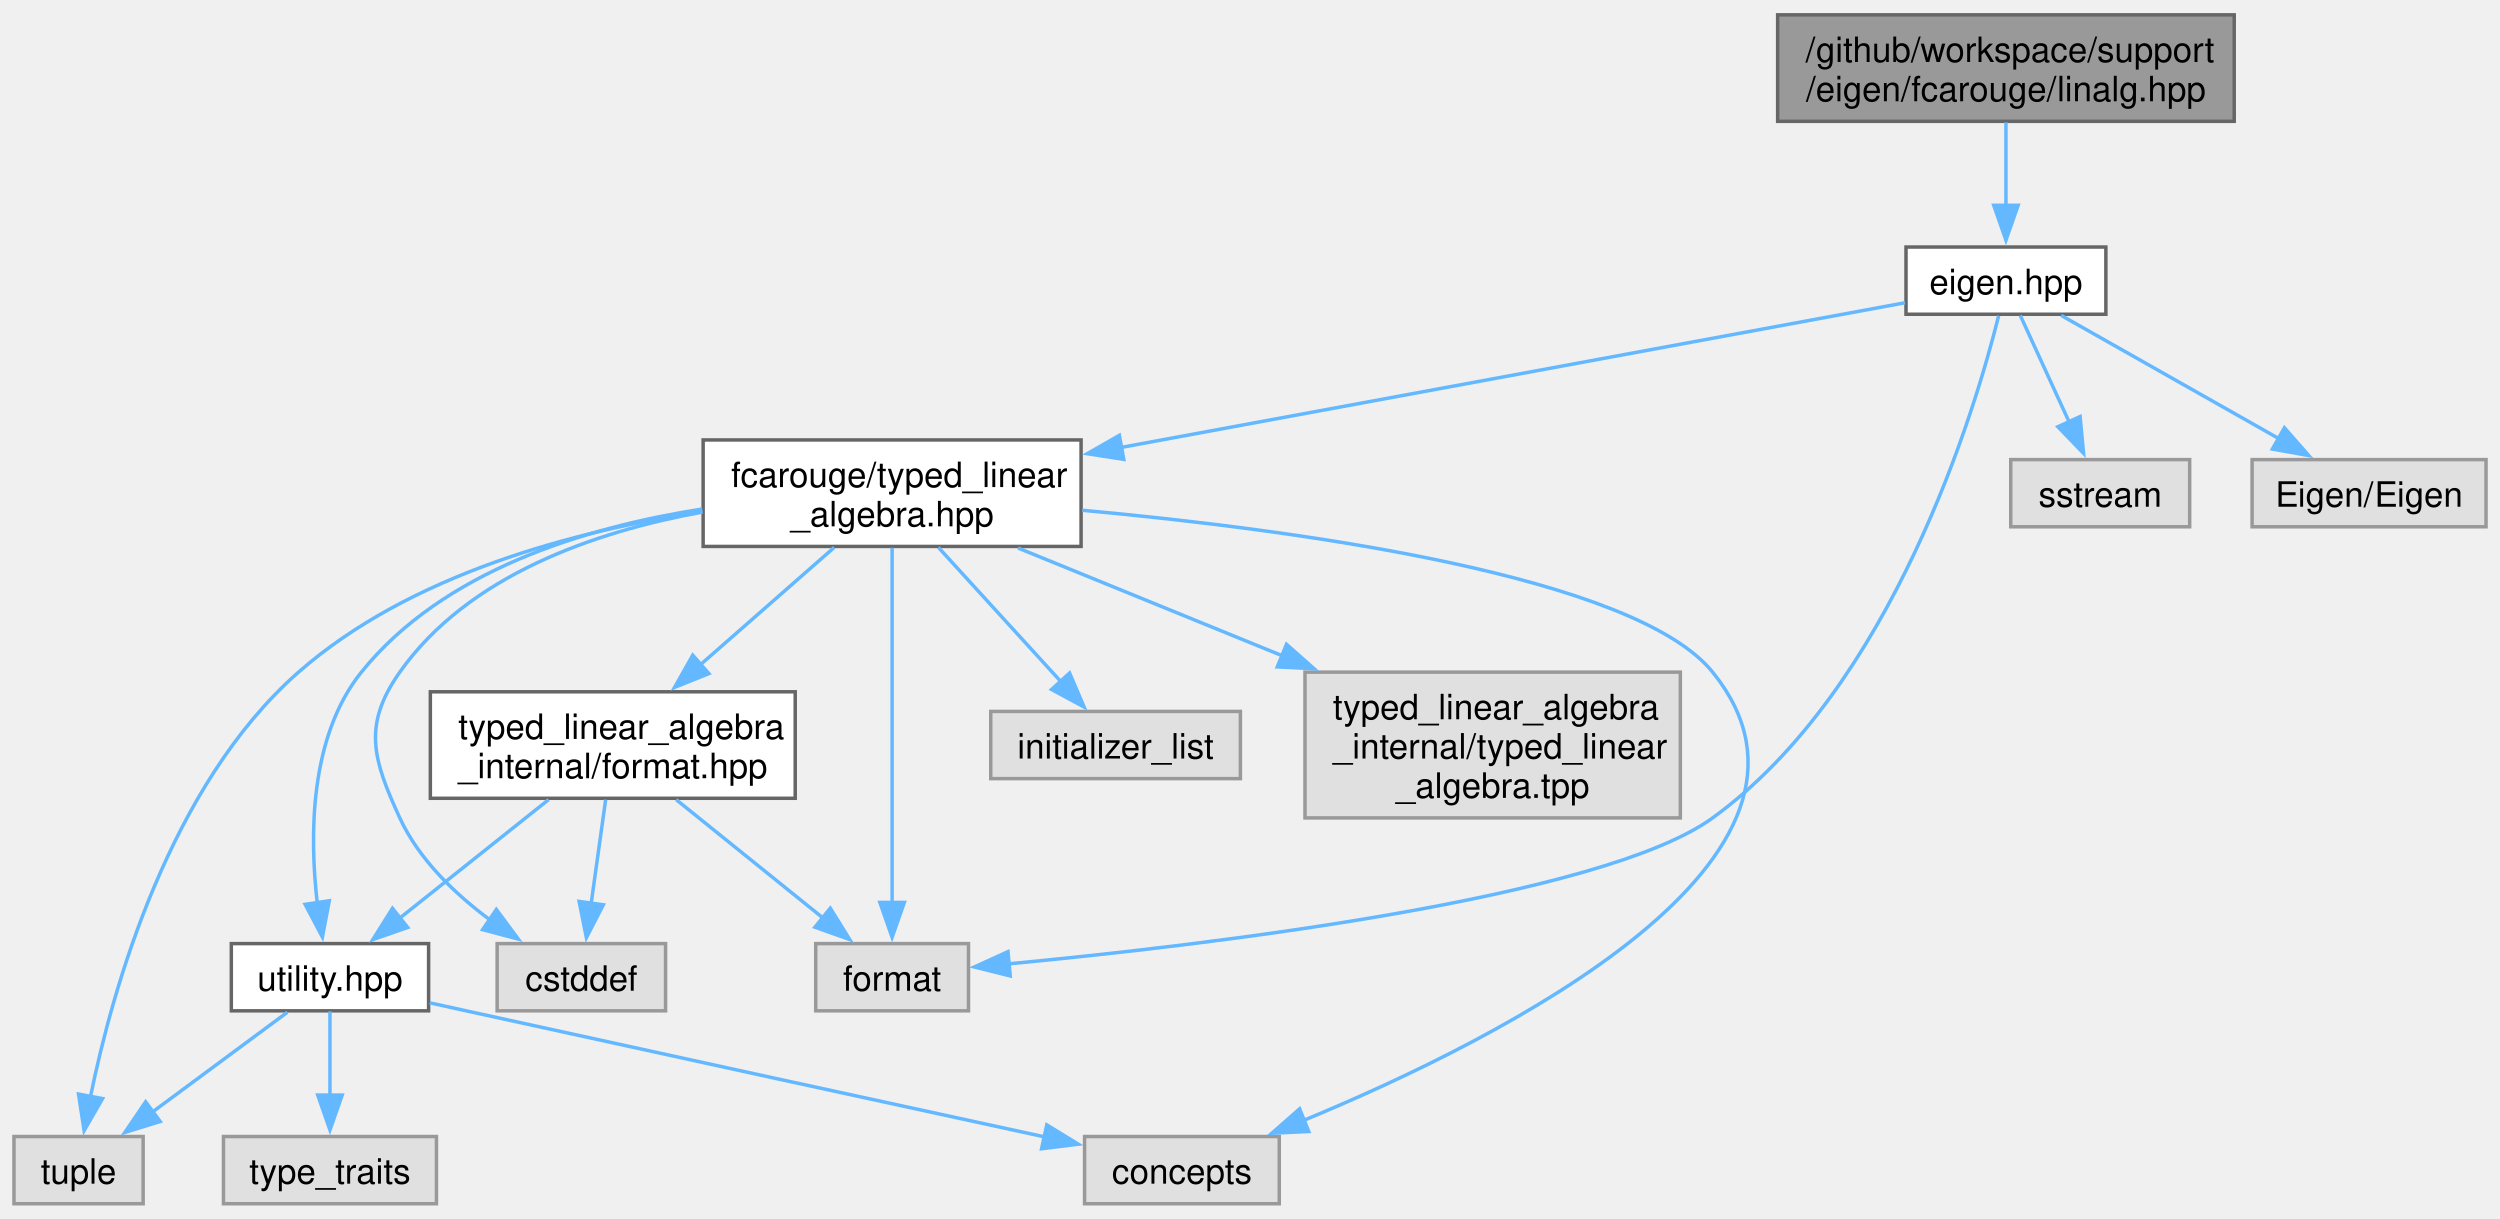
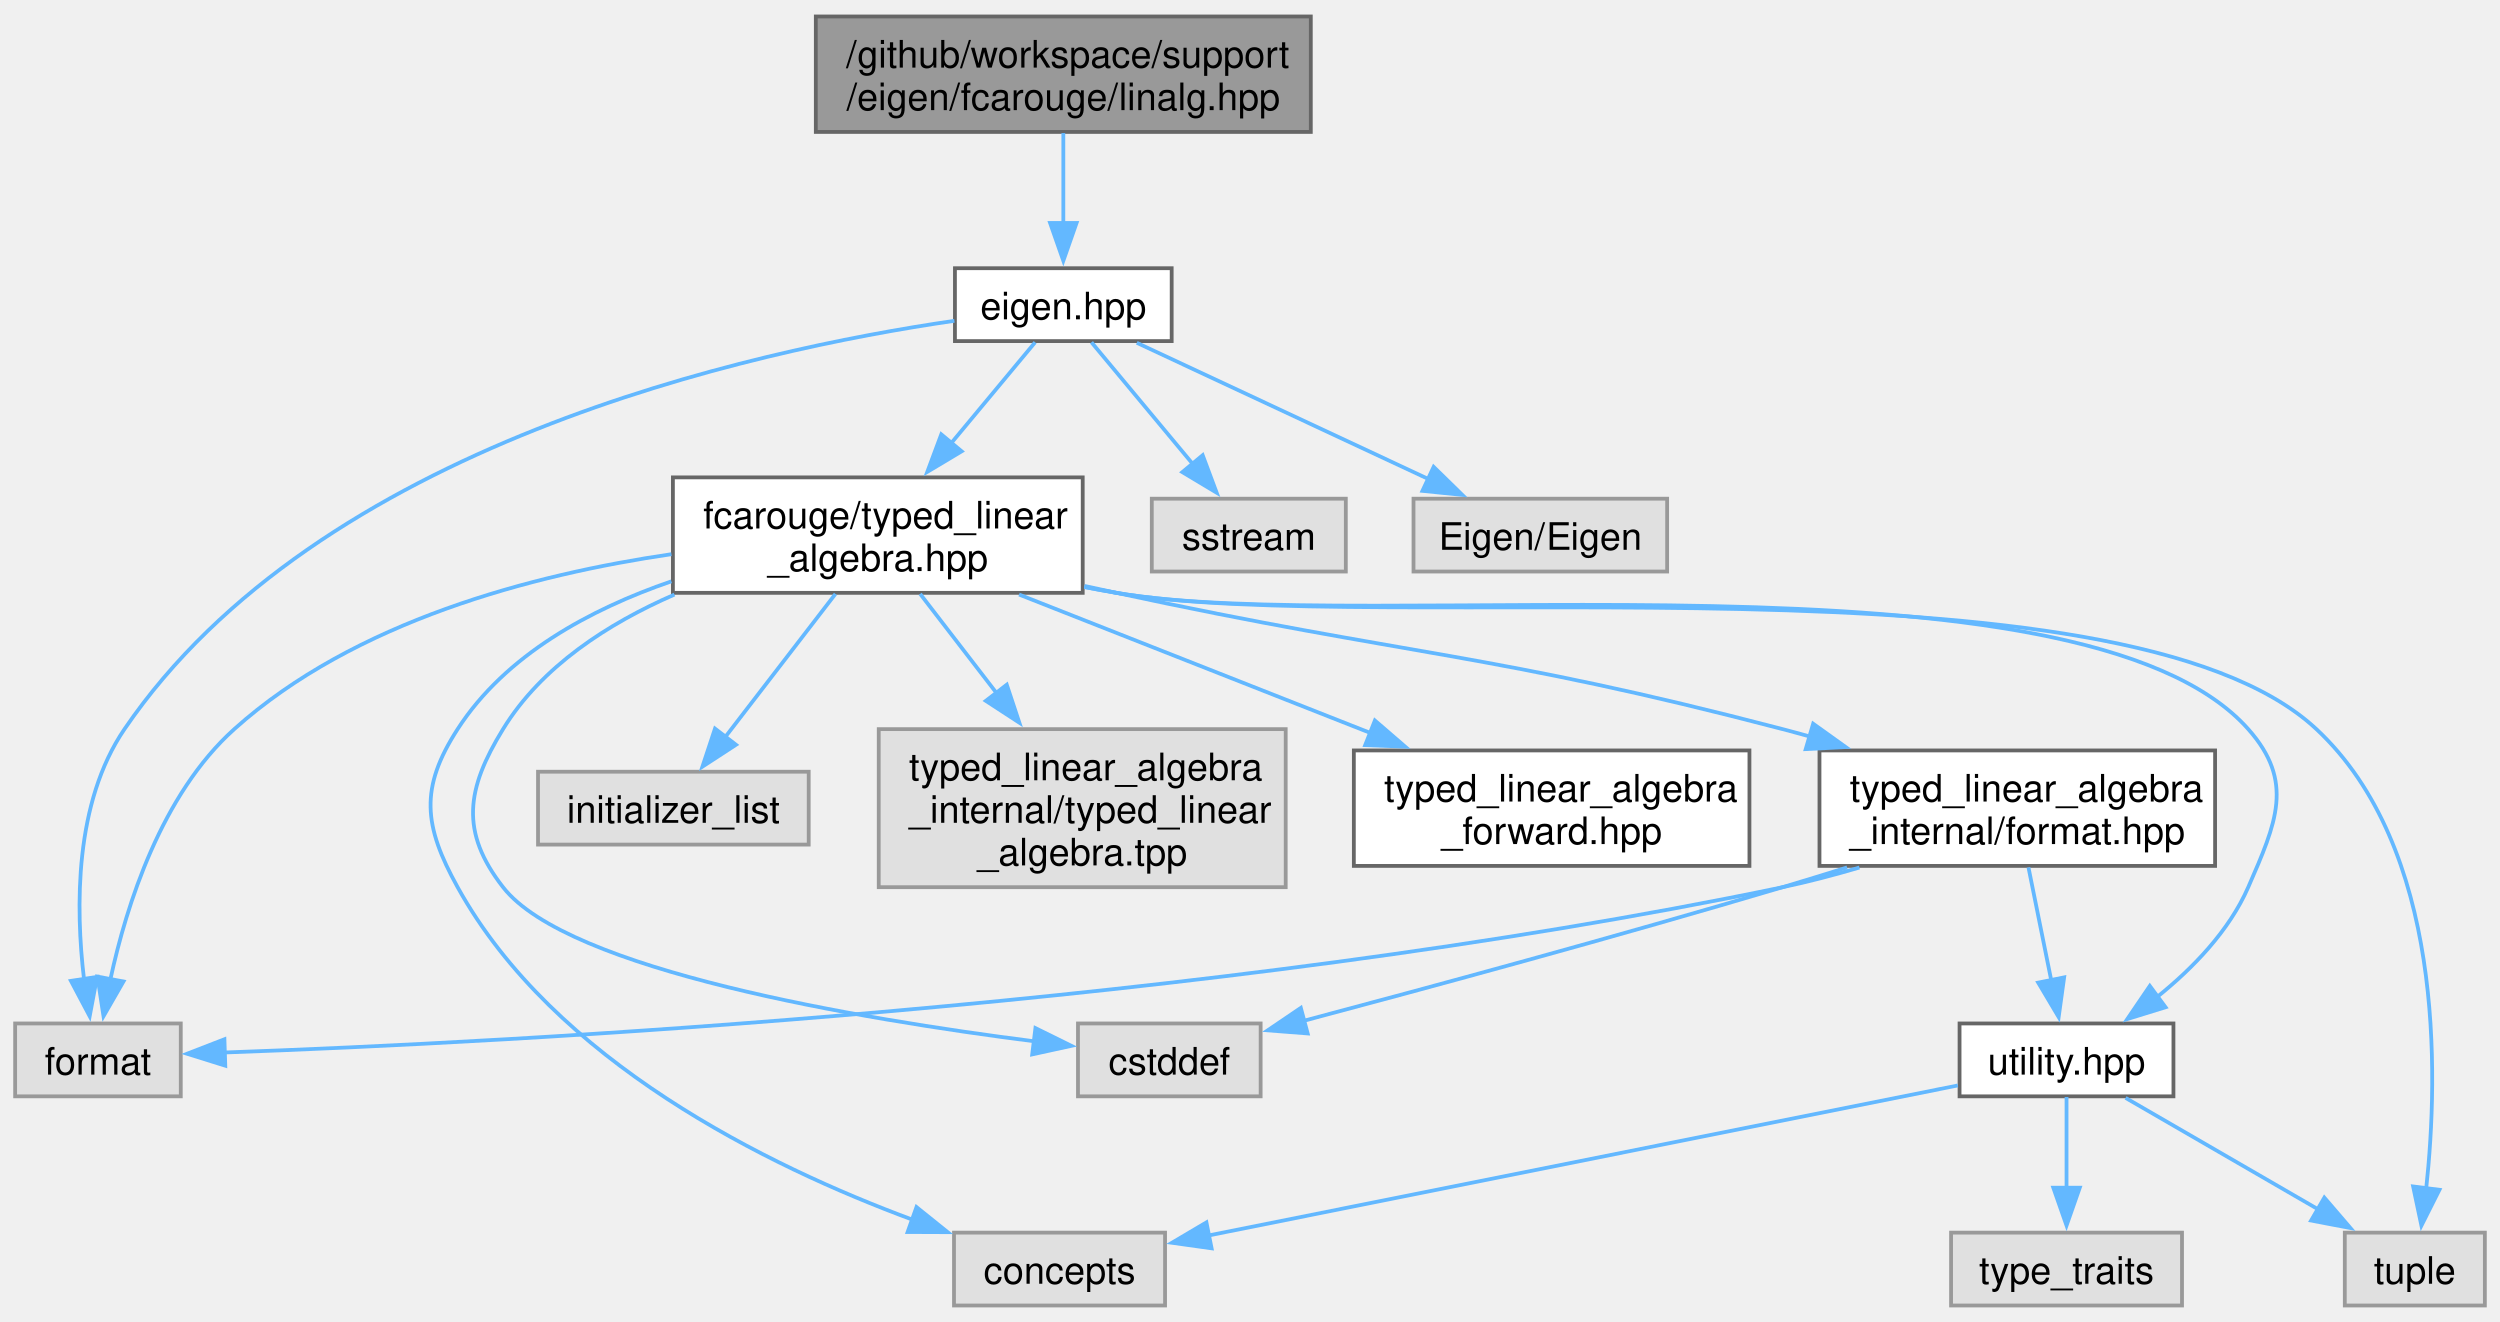
- <svg xmlns="http://www.w3.org/2000/svg" xmlns:xlink="http://www.w3.org/1999/xlink" width="716pt" height="349pt" viewBox="0.00 0.00 716.00 348.50">
+ <svg xmlns="http://www.w3.org/2000/svg" xmlns:xlink="http://www.w3.org/1999/xlink" width="660pt" height="349pt" viewBox="0.00 0.00 660.38 348.50">
  <g id="graph0" class="graph" transform="scale(1 1) rotate(0) translate(4 344.5)">
    <g id="Node000001" class="node">
      <g id="a_Node000001">
        <a xlink:title=" ">
-           <polygon fill="#999999" stroke="#666666" points="635.88,-340.5 505.12,-340.5 505.12,-310 635.88,-310 635.88,-340.5" />
-           <text text-anchor="start" x="513.12" y="-327" font-family="Helvetica,sans-Serif" font-size="10.00">/github/workspace/support</text>
-           <text text-anchor="middle" x="570.5" y="-315.75" font-family="Helvetica,sans-Serif" font-size="10.00">/eigen/fcarouge/linalg.hpp</text>
+           <polygon fill="#999999" stroke="#666666" points="342.25,-340.5 211.5,-340.5 211.5,-310 342.25,-310 342.25,-340.5" />
+           <text text-anchor="start" x="219.5" y="-327" font-family="Helvetica,sans-Serif" font-size="10.00">/github/workspace/support</text>
+           <text text-anchor="middle" x="276.88" y="-315.75" font-family="Helvetica,sans-Serif" font-size="10.00">/eigen/fcarouge/linalg.hpp</text>
        </a>
      </g>
    </g>
    <g id="Node000002" class="node">
      <g id="a_Node000002">
        <a xlink:href="eigen_8hpp.xhtml" target="_top" xlink:title="Linear algebra facade for Eigen3 third party implementation.">
-           <polygon fill="white" stroke="#666666" points="599.12,-274 541.88,-274 541.88,-254.75 599.12,-254.75 599.12,-274" />
-           <text text-anchor="middle" x="570.5" y="-260.5" font-family="Helvetica,sans-Serif" font-size="10.00">eigen.hpp</text>
+           <polygon fill="white" stroke="#666666" points="305.5,-274 248.25,-274 248.25,-254.75 305.5,-254.75 305.5,-274" />
+           <text text-anchor="middle" x="276.88" y="-260.5" font-family="Helvetica,sans-Serif" font-size="10.00">eigen.hpp</text>
        </a>
      </g>
    </g>
    <g id="edge1_Node000001_Node000002" class="edge">
      <g id="a_edge1_Node000001_Node000002">
        <a xlink:title=" ">
-           <path fill="none" stroke="#63b8ff" d="M570.5,-309.7C570.5,-302.46 570.5,-293.59 570.5,-285.69" />
-           <polygon fill="#63b8ff" stroke="#63b8ff" points="574,-285.96 570.5,-275.96 567,-285.96 574,-285.96" />
+           <path fill="none" stroke="#63b8ff" d="M276.88,-309.7C276.88,-302.46 276.88,-293.59 276.88,-285.69" />
+           <polygon fill="#63b8ff" stroke="#63b8ff" points="280.38,-285.96 276.88,-275.96 273.38,-285.96 280.38,-285.96" />
        </a>
      </g>
    </g>
    <g id="Node000003" class="node">
      <g id="a_Node000003">
        <a xlink:href="typed__linear__algebra_8hpp.xhtml" target="_top" xlink:title="Typed linear algebra implementation.">
-           <polygon fill="white" stroke="#666666" points="305.62,-218.75 197.38,-218.75 197.38,-188.25 305.62,-188.25 305.62,-218.75" />
-           <text text-anchor="start" x="205.38" y="-205.25" font-family="Helvetica,sans-Serif" font-size="10.00">fcarouge/typed_linear</text>
-           <text text-anchor="middle" x="251.5" y="-194" font-family="Helvetica,sans-Serif" font-size="10.00">_algebra.hpp</text>
+           <polygon fill="white" stroke="#666666" points="282,-218.75 173.75,-218.75 173.75,-188.25 282,-188.25 282,-218.75" />
+           <text text-anchor="start" x="181.75" y="-205.25" font-family="Helvetica,sans-Serif" font-size="10.00">fcarouge/typed_linear</text>
+           <text text-anchor="middle" x="227.88" y="-194" font-family="Helvetica,sans-Serif" font-size="10.00">_algebra.hpp</text>
        </a>
      </g>
    </g>
    <g id="edge2_Node000002_Node000003" class="edge">
      <g id="a_edge2_Node000002_Node000003">
        <a xlink:title=" ">
-           <path fill="none" stroke="#63b8ff" d="M541.63,-258.05C491.22,-248.74 385.95,-229.31 317.05,-216.6" />
-           <polygon fill="#63b8ff" stroke="#63b8ff" points="317.85,-213.19 307.38,-214.81 316.58,-220.07 317.85,-213.19" />
+           <path fill="none" stroke="#63b8ff" d="M269.43,-254.43C263.51,-247.31 254.94,-237.02 247.13,-227.63" />
+           <polygon fill="#63b8ff" stroke="#63b8ff" points="250.03,-225.64 240.94,-220.2 244.64,-230.12 250.03,-225.64" />
+         </a>
+       </g>
+     </g>
+     <g id="Node000011" class="node">
+       <g id="a_Node000011">
+         <a xlink:title=" ">
+           <polygon fill="#e0e0e0" stroke="#999999" points="43.75,-74.5 0,-74.5 0,-55.25 43.75,-55.25 43.75,-74.5" />
+           <text text-anchor="middle" x="21.88" y="-61" font-family="Helvetica,sans-Serif" font-size="10.00">format</text>
+         </a>
+       </g>
+     </g>
+     <g id="edge18_Node000002_Node000011" class="edge">
+       <g id="a_edge18_Node000002_Node000011">
+         <a xlink:title=" ">
+           <path fill="none" stroke="#63b8ff" d="M248.11,-260.11C194.49,-252.31 80.04,-227.29 28.88,-152.25 15.65,-132.86 15.95,-105.03 18.19,-86.24" />
+           <polygon fill="#63b8ff" stroke="#63b8ff" points="21.65,-86.81 19.69,-76.39 14.73,-85.75 21.65,-86.81" />
+         </a>
+       </g>
+     </g>
+     <g id="Node000014" class="node">
+       <g id="a_Node000014">
+         <a xlink:title=" ">
+           <polygon fill="#e0e0e0" stroke="#999999" points="351.5,-213.12 300.25,-213.12 300.25,-193.88 351.5,-193.88 351.5,-213.12" />
+           <text text-anchor="middle" x="325.88" y="-199.62" font-family="Helvetica,sans-Serif" font-size="10.00">sstream</text>
+         </a>
+       </g>
+     </g>
+     <g id="edge19_Node000002_Node000014" class="edge">
+       <g id="a_edge19_Node000002_Node000014">
+         <a xlink:title=" ">
+           <path fill="none" stroke="#63b8ff" d="M284.32,-254.43C291.44,-245.87 302.38,-232.73 311.25,-222.07" />
+           <polygon fill="#63b8ff" stroke="#63b8ff" points="313.69,-224.61 317.39,-214.69 308.31,-220.14 313.69,-224.61" />
+         </a>
+       </g>
+     </g>
+     <g id="Node000015" class="node">
+       <g id="a_Node000015">
+         <a xlink:title=" ">
+           <polygon fill="#e0e0e0" stroke="#999999" points="436.38,-213.12 369.38,-213.12 369.38,-193.88 436.38,-193.88 436.38,-213.12" />
+           <text text-anchor="middle" x="402.88" y="-199.62" font-family="Helvetica,sans-Serif" font-size="10.00">Eigen/Eigen</text>
+         </a>
+       </g>
+     </g>
+     <g id="edge20_Node000002_Node000015" class="edge">
+       <g id="a_edge20_Node000002_Node000015">
+         <a xlink:title=" ">
+           <path fill="none" stroke="#63b8ff" d="M296.29,-254.3C316.88,-244.68 349.66,-229.37 373.43,-218.26" />
+           <polygon fill="#63b8ff" stroke="#63b8ff" points="374.7,-221.53 382.28,-214.12 371.74,-215.19 374.7,-221.53" />
+         </a>
+       </g>
+     </g>
+     <g id="Node000004" class="node">
+       <g id="a_Node000004">
+         <a xlink:href="typed__linear__algebra__forward_8hpp.xhtml" target="_top" xlink:title="Authoritative forward declaration header.">
+           <polygon fill="white" stroke="#666666" points="458.12,-146.62 353.62,-146.62 353.62,-116.12 458.12,-116.12 458.12,-146.62" />
+           <text text-anchor="start" x="361.62" y="-133.12" font-family="Helvetica,sans-Serif" font-size="10.00">typed_linear_algebra</text>
+           <text text-anchor="middle" x="405.88" y="-121.88" font-family="Helvetica,sans-Serif" font-size="10.00">_forward.hpp</text>
+         </a>
+       </g>
+     </g>
+     <g id="edge3_Node000003_Node000004" class="edge">
+       <g id="a_edge3_Node000003_Node000004">
+         <a xlink:title=" ">
+           <path fill="none" stroke="#63b8ff" d="M265.19,-187.8C292.25,-177.14 329.06,-162.64 358.24,-151.14" />
+           <polygon fill="#63b8ff" stroke="#63b8ff" points="359.18,-154.53 367.2,-147.61 356.61,-148.02 359.18,-154.53" />
+         </a>
+       </g>
+     </g>
+     <g id="Node000005" class="node">
+       <g id="a_Node000005">
+         <a xlink:href="format_8hpp.xhtml" target="_top" xlink:title="Formatting support for the typed matrix.">
+           <polygon fill="white" stroke="#666666" points="581.12,-146.62 476.62,-146.62 476.62,-116.12 581.12,-116.12 581.12,-146.62" />
+           <text text-anchor="start" x="484.62" y="-133.12" font-family="Helvetica,sans-Serif" font-size="10.00">typed_linear_algebra</text>
+           <text text-anchor="middle" x="528.88" y="-121.88" font-family="Helvetica,sans-Serif" font-size="10.00">_internal/format.hpp</text>
+         </a>
+       </g>
+     </g>
+     <g id="edge4_Node000003_Node000005" class="edge">
+       <g id="a_edge4_Node000003_Node000005">
+         <a xlink:title=" ">
+           <path fill="none" stroke="#63b8ff" d="M282.5,-190.07C285.33,-189.45 288.13,-188.84 290.88,-188.25 368.93,-171.44 389.63,-172.47 466.88,-152.25 469.27,-151.62 471.72,-150.96 474.18,-150.26" />
+           <polygon fill="#63b8ff" stroke="#63b8ff" points="474.95,-153.68 483.56,-147.51 472.98,-146.97 474.95,-153.68" />
+         </a>
+       </g>
+     </g>
+     <g id="Node000006" class="node">
+       <g id="a_Node000006">
+         <a xlink:href="utility_8hpp.xhtml" target="_top" xlink:title=" ">
+           <polygon fill="white" stroke="#666666" points="570.12,-74.5 513.62,-74.5 513.62,-55.25 570.12,-55.25 570.12,-74.5" />
+           <text text-anchor="middle" x="541.88" y="-61" font-family="Helvetica,sans-Serif" font-size="10.00">utility.hpp</text>
+         </a>
+       </g>
+     </g>
+     <g id="edge11_Node000003_Node000006" class="edge">
+       <g id="a_edge11_Node000003_Node000006">
+         <a xlink:title=" ">
+           <path fill="none" stroke="#63b8ff" d="M282.44,-189.8C285.29,-189.25 288.11,-188.73 290.88,-188.25 356.82,-176.85 545.47,-202.32 589.88,-152.25 602.19,-138.37 597.29,-127.51 589.88,-110.5 584.83,-98.92 575.14,-88.99 565.77,-81.46" />
+           <polygon fill="#63b8ff" stroke="#63b8ff" points="568.04,-78.79 557.92,-75.66 563.88,-84.42 568.04,-78.79" />
+         </a>
+       </g>
+     </g>
+     <g id="Node000007" class="node">
+       <g id="a_Node000007">
+         <a xlink:title=" ">
+           <polygon fill="#e0e0e0" stroke="#999999" points="303.75,-19.25 248,-19.25 248,0 303.75,0 303.75,-19.25" />
+           <text text-anchor="middle" x="275.88" y="-5.75" font-family="Helvetica,sans-Serif" font-size="10.00">concepts</text>
+         </a>
+       </g>
+     </g>
+     <g id="edge12_Node000003_Node000007" class="edge">
+       <g id="a_edge12_Node000003_Node000007">
+         <a xlink:title=" ">
+           <path fill="none" stroke="#63b8ff" d="M173.34,-191.29C151.96,-183.94 129.54,-171.89 116.88,-152.25 106.82,-136.66 107.9,-126.74 116.88,-110.5 142.28,-64.54 198.68,-36.87 237,-22.68" />
+           <polygon fill="#63b8ff" stroke="#63b8ff" points="238.09,-26 246.34,-19.37 235.75,-19.41 238.09,-26" />
+         </a>
+       </g>
+     </g>
+     <g id="Node000008" class="node">
+       <g id="a_Node000008">
+         <a xlink:title=" ">
+           <polygon fill="#e0e0e0" stroke="#999999" points="652.38,-19.25 615.38,-19.25 615.38,0 652.38,0 652.38,-19.25" />
+           <text text-anchor="middle" x="633.88" y="-5.75" font-family="Helvetica,sans-Serif" font-size="10.00">tuple</text>
+         </a>
+       </g>
+     </g>
+     <g id="edge16_Node000003_Node000008" class="edge">
+       <g id="a_edge16_Node000003_Node000008">
+         <a xlink:title=" ">
+           <path fill="none" stroke="#63b8ff" d="M282.44,-189.77C285.29,-189.23 288.11,-188.72 290.88,-188.25 360.78,-176.41 556.06,-200.64 607.88,-152.25 641.44,-120.91 640.22,-61.63 636.86,-30.64" />
+           <polygon fill="#63b8ff" stroke="#63b8ff" points="640.38,-30.56 635.62,-21.09 633.43,-31.45 640.38,-30.56" />
        </a>
      </g>
    </g>
    <g id="Node000010" class="node">
      <g id="a_Node000010">
        <a xlink:title=" ">
-           <polygon fill="#e0e0e0" stroke="#999999" points="273.38,-74.5 229.62,-74.5 229.62,-55.25 273.38,-55.25 273.38,-74.5" />
-           <text text-anchor="middle" x="251.5" y="-61" font-family="Helvetica,sans-Serif" font-size="10.00">format</text>
-         </a>
-       </g>
-     </g>
-     <g id="edge17_Node000002_Node000010" class="edge">
-       <g id="a_edge17_Node000002_Node000010">
-         <a xlink:title=" ">
-           <path fill="none" stroke="#63b8ff" d="M568.42,-254.34C561.74,-227.55 538.21,-148.04 486.5,-110.5 454.74,-87.44 341.73,-74.1 284.79,-68.7" />
-           <polygon fill="#63b8ff" stroke="#63b8ff" points="285.33,-65.24 275.05,-67.81 284.69,-72.21 285.33,-65.24" />
+           <polygon fill="#e0e0e0" stroke="#999999" points="329,-74.5 280.75,-74.5 280.75,-55.25 329,-55.25 329,-74.5" />
+           <text text-anchor="middle" x="304.88" y="-61" font-family="Helvetica,sans-Serif" font-size="10.00">cstddef</text>
+         </a>
+       </g>
+     </g>
+     <g id="edge13_Node000003_Node000010" class="edge">
+       <g id="a_edge13_Node000003_Node000010">
+         <a xlink:title=" ">
+           <path fill="none" stroke="#63b8ff" d="M174.15,-187.79C156.62,-180.16 139.06,-168.84 128.88,-152.25 119.17,-136.44 117.48,-125.14 128.88,-110.5 145.93,-88.59 222.85,-75.7 269.18,-69.79" />
+           <polygon fill="#63b8ff" stroke="#63b8ff" points="269.51,-73.28 279.01,-68.59 268.66,-66.33 269.51,-73.28" />
+         </a>
+       </g>
+     </g>
+     <g id="edge14_Node000003_Node000011" class="edge">
+       <g id="a_edge14_Node000003_Node000011">
+         <a xlink:title=" ">
+           <path fill="none" stroke="#63b8ff" d="M173.36,-198.46C136.75,-193.1 89.59,-180.73 57.88,-152.25 38.64,-134.98 29.41,-105.8 25.17,-86.19" />
+           <polygon fill="#63b8ff" stroke="#63b8ff" points="28.62,-85.59 23.34,-76.4 21.74,-86.88 28.62,-85.59" />
+         </a>
+       </g>
+     </g>
+     <g id="Node000012" class="node">
+       <g id="a_Node000012">
+         <a xlink:title=" ">
+           <polygon fill="#e0e0e0" stroke="#999999" points="209.62,-141 138.12,-141 138.12,-121.75 209.62,-121.75 209.62,-141" />
+           <text text-anchor="middle" x="173.88" y="-127.5" font-family="Helvetica,sans-Serif" font-size="10.00">initializer_list</text>
+         </a>
+       </g>
+     </g>
+     <g id="edge15_Node000003_Node000012" class="edge">
+       <g id="a_edge15_Node000003_Node000012">
+         <a xlink:title=" ">
+           <path fill="none" stroke="#63b8ff" d="M216.69,-187.97C208.19,-176.94 196.47,-161.72 187.44,-149.99" />
+           <polygon fill="#63b8ff" stroke="#63b8ff" points="190.42,-148.12 181.54,-142.33 184.87,-152.39 190.42,-148.12" />
        </a>
      </g>
    </g>
    <g id="Node000013" class="node">
      <g id="a_Node000013">
        <a xlink:title=" ">
-           <polygon fill="#e0e0e0" stroke="#999999" points="623.12,-213.12 571.88,-213.12 571.88,-193.88 623.12,-193.88 623.12,-213.12" />
-           <text text-anchor="middle" x="597.5" y="-199.62" font-family="Helvetica,sans-Serif" font-size="10.00">sstream</text>
-         </a>
-       </g>
-     </g>
-     <g id="edge18_Node000002_Node000013" class="edge">
-       <g id="a_edge18_Node000002_Node000013">
-         <a xlink:title=" ">
-           <path fill="none" stroke="#63b8ff" d="M574.6,-254.43C578.33,-246.31 583.95,-234.04 588.69,-223.7" />
-           <polygon fill="#63b8ff" stroke="#63b8ff" points="591.74,-225.45 592.73,-214.9 585.38,-222.53 591.74,-225.45" />
-         </a>
-       </g>
-     </g>
-     <g id="Node000014" class="node">
-       <g id="a_Node000014">
-         <a xlink:title=" ">
-           <polygon fill="#e0e0e0" stroke="#999999" points="708,-213.12 641,-213.12 641,-193.88 708,-193.88 708,-213.12" />
-           <text text-anchor="middle" x="674.5" y="-199.62" font-family="Helvetica,sans-Serif" font-size="10.00">Eigen/Eigen</text>
-         </a>
-       </g>
-     </g>
-     <g id="edge19_Node000002_Node000014" class="edge">
-       <g id="a_edge19_Node000002_Node000014">
-         <a xlink:title=" ">
-           <path fill="none" stroke="#63b8ff" d="M586.3,-254.43C602.86,-245.05 629.17,-230.16 648.75,-219.08" />
-           <polygon fill="#63b8ff" stroke="#63b8ff" points="650.26,-222.24 657.24,-214.27 646.81,-216.15 650.26,-222.24" />
-         </a>
-       </g>
-     </g>
-     <g id="Node000004" class="node">
-       <g id="a_Node000004">
-         <a xlink:href="format_8hpp.xhtml" target="_top" xlink:title="Formatting support for the typed matrix.">
-           <polygon fill="white" stroke="#666666" points="223.75,-146.62 119.25,-146.62 119.25,-116.12 223.75,-116.12 223.75,-146.62" />
-           <text text-anchor="start" x="127.25" y="-133.12" font-family="Helvetica,sans-Serif" font-size="10.00">typed_linear_algebra</text>
-           <text text-anchor="middle" x="171.5" y="-121.88" font-family="Helvetica,sans-Serif" font-size="10.00">_internal/format.hpp</text>
-         </a>
-       </g>
-     </g>
-     <g id="edge3_Node000003_Node000004" class="edge">
-       <g id="a_edge3_Node000003_Node000004">
-         <a xlink:title=" ">
-           <path fill="none" stroke="#63b8ff" d="M234.92,-187.97C223.88,-178.29 209.15,-165.37 196.66,-154.43" />
-           <polygon fill="#63b8ff" stroke="#63b8ff" points="199.02,-151.84 189.19,-147.88 194.41,-157.11 199.02,-151.84" />
-         </a>
-       </g>
-     </g>
-     <g id="Node000005" class="node">
-       <g id="a_Node000005">
-         <a xlink:href="utility_8hpp.xhtml" target="_top" xlink:title=" ">
-           <polygon fill="white" stroke="#666666" points="118.75,-74.5 62.25,-74.5 62.25,-55.25 118.75,-55.25 118.75,-74.5" />
-           <text text-anchor="middle" x="90.5" y="-61" font-family="Helvetica,sans-Serif" font-size="10.00">utility.hpp</text>
-         </a>
-       </g>
-     </g>
-     <g id="edge10_Node000003_Node000005" class="edge">
-       <g id="a_edge10_Node000003_Node000005">
-         <a xlink:title=" ">
-           <path fill="none" stroke="#63b8ff" d="M197.12,-198.97C163.71,-193.76 122.94,-181.37 99.5,-152.25 84.61,-133.74 84.64,-105.3 86.86,-86.16" />
-           <polygon fill="#63b8ff" stroke="#63b8ff" points="90.31,-86.78 88.33,-76.37 83.39,-85.74 90.31,-86.78" />
-         </a>
-       </g>
-     </g>
-     <g id="Node000006" class="node">
-       <g id="a_Node000006">
-         <a xlink:title=" ">
-           <polygon fill="#e0e0e0" stroke="#999999" points="362.38,-19.25 306.62,-19.25 306.62,0 362.38,0 362.38,-19.25" />
-           <text text-anchor="middle" x="334.5" y="-5.75" font-family="Helvetica,sans-Serif" font-size="10.00">concepts</text>
-         </a>
-       </g>
-     </g>
-     <g id="edge11_Node000003_Node000006" class="edge">
-       <g id="a_edge11_Node000003_Node000006">
-         <a xlink:title=" ">
-           <path fill="none" stroke="#63b8ff" d="M305.97,-198.61C368.17,-192.9 464.23,-179.78 486.5,-152.25 529.33,-99.29 426.28,-47.41 369.25,-23.82" />
-           <polygon fill="#63b8ff" stroke="#63b8ff" points="370.83,-20.69 360.25,-20.19 368.21,-27.18 370.83,-20.69" />
-         </a>
-       </g>
-     </g>
-     <g id="Node000007" class="node">
-       <g id="a_Node000007">
-         <a xlink:title=" ">
-           <polygon fill="#e0e0e0" stroke="#999999" points="37,-19.25 0,-19.25 0,0 37,0 37,-19.25" />
-           <text text-anchor="middle" x="18.5" y="-5.75" font-family="Helvetica,sans-Serif" font-size="10.00">tuple</text>
-         </a>
-       </g>
-     </g>
-     <g id="edge15_Node000003_Node000007" class="edge">
-       <g id="a_edge15_Node000003_Node000007">
-         <a xlink:title=" ">
-           <path fill="none" stroke="#63b8ff" d="M197.19,-198.22C160.68,-192.75 113.55,-180.35 81.5,-152.25 44.5,-119.81 28.21,-61.44 21.93,-30.75" />
-           <polygon fill="#63b8ff" stroke="#63b8ff" points="25.37,-30.12 20.09,-20.93 18.49,-31.4 25.37,-30.12" />
+           <polygon fill="#e0e0e0" stroke="#999999" points="335.62,-152.25 228.12,-152.25 228.12,-110.5 335.62,-110.5 335.62,-152.25" />
+           <text text-anchor="start" x="236.12" y="-138.75" font-family="Helvetica,sans-Serif" font-size="10.00">typed_linear_algebra</text>
+           <text text-anchor="start" x="236.12" y="-127.5" font-family="Helvetica,sans-Serif" font-size="10.00">_internal/typed_linear</text>
+           <text text-anchor="middle" x="281.88" y="-116.25" font-family="Helvetica,sans-Serif" font-size="10.00">_algebra.tpp</text>
+         </a>
+       </g>
+     </g>
+     <g id="edge17_Node000003_Node000013" class="edge">
+       <g id="a_edge17_Node000003_Node000013">
+         <a xlink:title=" ">
+           <path fill="none" stroke="#63b8ff" d="M239.06,-187.97C244.89,-180.41 252.23,-170.88 259.18,-161.85" />
+           <polygon fill="#63b8ff" stroke="#63b8ff" points="261.94,-163.99 265.27,-153.94 256.4,-159.72 261.94,-163.99" />
+         </a>
+       </g>
+     </g>
+     <g id="edge5_Node000005_Node000006" class="edge">
+       <g id="a_edge5_Node000005_Node000006">
+         <a xlink:title=" ">
+           <path fill="none" stroke="#63b8ff" d="M531.82,-115.74C533.62,-106.85 535.93,-95.39 537.88,-85.7" />
+           <polygon fill="#63b8ff" stroke="#63b8ff" points="541.25,-86.68 539.8,-76.18 534.39,-85.29 541.25,-86.68" />
+         </a>
+       </g>
+     </g>
+     <g id="edge9_Node000005_Node000010" class="edge">
+       <g id="a_edge9_Node000005_Node000010">
+         <a xlink:title=" ">
+           <path fill="none" stroke="#63b8ff" d="M483.91,-115.72C478.18,-113.92 472.4,-112.15 466.88,-110.5 423.48,-97.57 373.16,-83.92 340.26,-75.17" />
+           <polygon fill="#63b8ff" stroke="#63b8ff" points="341.42,-71.86 330.85,-72.68 339.62,-78.62 341.42,-71.86" />
+         </a>
+       </g>
+     </g>
+     <g id="edge10_Node000005_Node000011" class="edge">
+       <g id="a_edge10_Node000005_Node000011">
+         <a xlink:title=" ">
+           <path fill="none" stroke="#63b8ff" d="M487.17,-115.69C480.45,-113.71 473.51,-111.88 466.88,-110.5 315.3,-78.97 129.87,-69.48 55.29,-66.83" />
+           <polygon fill="#63b8ff" stroke="#63b8ff" points="55.51,-63.34 45.4,-66.5 55.28,-70.33 55.51,-63.34" />
+         </a>
+       </g>
+     </g>
+     <g id="edge6_Node000006_Node000007" class="edge">
+       <g id="a_edge6_Node000006_Node000007">
+         <a xlink:title=" ">
+           <path fill="none" stroke="#63b8ff" d="M513.16,-58.13C465.35,-48.55 369.36,-29.34 315.27,-18.51" />
+           <polygon fill="#63b8ff" stroke="#63b8ff" points="316.05,-15.1 305.56,-16.57 314.68,-21.96 316.05,-15.1" />
+         </a>
+       </g>
+     </g>
+     <g id="edge7_Node000006_Node000008" class="edge">
+       <g id="a_edge7_Node000006_Node000008">
+         <a xlink:title=" ">
+           <path fill="none" stroke="#63b8ff" d="M557.48,-54.84C571.49,-46.73 592.31,-34.68 608.68,-25.21" />
+           <polygon fill="#63b8ff" stroke="#63b8ff" points="609.98,-28.5 616.88,-20.46 606.47,-22.44 609.98,-28.5" />
        </a>
      </g>
    </g>
    <g id="Node000009" class="node">
      <g id="a_Node000009">
        <a xlink:title=" ">
-           <polygon fill="#e0e0e0" stroke="#999999" points="186.62,-74.5 138.38,-74.5 138.38,-55.25 186.62,-55.25 186.62,-74.5" />
-           <text text-anchor="middle" x="162.5" y="-61" font-family="Helvetica,sans-Serif" font-size="10.00">cstddef</text>
-         </a>
-       </g>
-     </g>
-     <g id="edge12_Node000003_Node000009" class="edge">
-       <g id="a_edge12_Node000003_Node000009">
-         <a xlink:title=" ">
-           <path fill="none" stroke="#63b8ff" d="M197.16,-198.09C166.3,-192.48 130.05,-179.96 110.5,-152.25 99.81,-137.09 102.75,-127.36 110.5,-110.5 115.96,-98.62 126.31,-88.72 136.35,-81.28" />
-           <polygon fill="#63b8ff" stroke="#63b8ff" points="138.15,-84.29 144.46,-75.78 134.22,-78.5 138.15,-84.29" />
-         </a>
-       </g>
-     </g>
-     <g id="edge13_Node000003_Node000010" class="edge">
-       <g id="a_edge13_Node000003_Node000010">
-         <a xlink:title=" ">
-           <path fill="none" stroke="#63b8ff" d="M251.5,-187.88C251.5,-163.39 251.5,-114.05 251.5,-86.2" />
-           <polygon fill="#63b8ff" stroke="#63b8ff" points="255,-86.29 251.5,-76.29 248,-86.29 255,-86.29" />
-         </a>
-       </g>
-     </g>
-     <g id="Node000011" class="node">
-       <g id="a_Node000011">
-         <a xlink:title=" ">
-           <polygon fill="#e0e0e0" stroke="#999999" points="351.25,-141 279.75,-141 279.75,-121.75 351.25,-121.75 351.25,-141" />
-           <text text-anchor="middle" x="315.5" y="-127.5" font-family="Helvetica,sans-Serif" font-size="10.00">initializer_list</text>
-         </a>
-       </g>
-     </g>
-     <g id="edge14_Node000003_Node000011" class="edge">
-       <g id="a_edge14_Node000003_Node000011">
-         <a xlink:title=" ">
-           <path fill="none" stroke="#63b8ff" d="M264.76,-187.97C275.03,-176.72 289.28,-161.11 300.06,-149.29" />
-           <polygon fill="#63b8ff" stroke="#63b8ff" points="302.33,-152 306.49,-142.25 297.16,-147.28 302.33,-152" />
-         </a>
-       </g>
-     </g>
-     <g id="Node000012" class="node">
-       <g id="a_Node000012">
-         <a xlink:title=" ">
-           <polygon fill="#e0e0e0" stroke="#999999" points="477.25,-152.25 369.75,-152.25 369.75,-110.5 477.25,-110.5 477.25,-152.25" />
-           <text text-anchor="start" x="377.75" y="-138.75" font-family="Helvetica,sans-Serif" font-size="10.00">typed_linear_algebra</text>
-           <text text-anchor="start" x="377.75" y="-127.5" font-family="Helvetica,sans-Serif" font-size="10.00">_internal/typed_linear</text>
-           <text text-anchor="middle" x="423.5" y="-116.25" font-family="Helvetica,sans-Serif" font-size="10.00">_algebra.tpp</text>
-         </a>
-       </g>
-     </g>
-     <g id="edge16_Node000003_Node000012" class="edge">
-       <g id="a_edge16_Node000003_Node000012">
-         <a xlink:title=" ">
-           <path fill="none" stroke="#63b8ff" d="M287.56,-187.8C309.45,-178.87 337.95,-167.25 363.2,-156.96" />
-           <polygon fill="#63b8ff" stroke="#63b8ff" points="364.45,-160.23 372.39,-153.21 361.81,-153.75 364.45,-160.23" />
-         </a>
-       </g>
-     </g>
-     <g id="edge4_Node000004_Node000005" class="edge">
-       <g id="a_edge4_Node000004_Node000005">
-         <a xlink:title=" ">
-           <path fill="none" stroke="#63b8ff" d="M153.12,-115.74C140.35,-105.57 123.35,-92.03 110.28,-81.63" />
-           <polygon fill="#63b8ff" stroke="#63b8ff" points="112.77,-79.13 102.76,-75.64 108.41,-84.61 112.77,-79.13" />
-         </a>
-       </g>
-     </g>
-     <g id="edge8_Node000004_Node000009" class="edge">
-       <g id="a_edge8_Node000004_Node000009">
-         <a xlink:title=" ">
-           <path fill="none" stroke="#63b8ff" d="M169.46,-115.74C168.23,-106.95 166.65,-95.65 165.31,-86.03" />
-           <polygon fill="#63b8ff" stroke="#63b8ff" points="168.79,-85.62 163.94,-76.2 161.86,-86.58 168.79,-85.62" />
-         </a>
-       </g>
-     </g>
-     <g id="edge9_Node000004_Node000010" class="edge">
-       <g id="a_edge9_Node000004_Node000010">
-         <a xlink:title=" ">
-           <path fill="none" stroke="#63b8ff" d="M189.65,-115.74C202.27,-105.57 219.06,-92.03 231.96,-81.63" />
-           <polygon fill="#63b8ff" stroke="#63b8ff" points="233.79,-84.65 239.38,-75.65 229.4,-79.2 233.79,-84.65" />
-         </a>
-       </g>
-     </g>
-     <g id="edge5_Node000005_Node000006" class="edge">
-       <g id="a_edge5_Node000005_Node000006">
-         <a xlink:title=" ">
-           <path fill="none" stroke="#63b8ff" d="M119.04,-57.55C122.56,-56.77 126.11,-55.99 129.5,-55.25 187.1,-42.61 253.84,-28.11 295.11,-19.16" />
-           <polygon fill="#63b8ff" stroke="#63b8ff" points="295.8,-22.59 304.83,-17.05 294.31,-15.75 295.8,-22.59" />
-         </a>
-       </g>
-     </g>
-     <g id="edge6_Node000005_Node000007" class="edge">
-       <g id="a_edge6_Node000005_Node000007">
-         <a xlink:title=" ">
-           <path fill="none" stroke="#63b8ff" d="M78.29,-54.84C67.67,-46.99 52.06,-35.45 39.46,-26.12" />
-           <polygon fill="#63b8ff" stroke="#63b8ff" points="41.87,-23.56 31.75,-20.42 37.71,-29.19 41.87,-23.56" />
-         </a>
-       </g>
-     </g>
-     <g id="Node000008" class="node">
-       <g id="a_Node000008">
-         <a xlink:title=" ">
-           <polygon fill="#e0e0e0" stroke="#999999" points="121,-19.25 60,-19.25 60,0 121,0 121,-19.25" />
-           <text text-anchor="middle" x="90.5" y="-5.75" font-family="Helvetica,sans-Serif" font-size="10.00">type_traits</text>
-         </a>
-       </g>
-     </g>
-     <g id="edge7_Node000005_Node000008" class="edge">
-       <g id="a_edge7_Node000005_Node000008">
-         <a xlink:title=" ">
-           <path fill="none" stroke="#63b8ff" d="M90.5,-55.08C90.5,-48.57 90.5,-39.42 90.5,-31.12" />
-           <polygon fill="#63b8ff" stroke="#63b8ff" points="94,-31.12 90.5,-21.12 87,-31.12 94,-31.12" />
+           <polygon fill="#e0e0e0" stroke="#999999" points="572.38,-19.25 511.38,-19.25 511.38,0 572.38,0 572.38,-19.25" />
+           <text text-anchor="middle" x="541.88" y="-5.75" font-family="Helvetica,sans-Serif" font-size="10.00">type_traits</text>
+         </a>
+       </g>
+     </g>
+     <g id="edge8_Node000006_Node000009" class="edge">
+       <g id="a_edge8_Node000006_Node000009">
+         <a xlink:title=" ">
+           <path fill="none" stroke="#63b8ff" d="M541.88,-55.08C541.88,-48.57 541.88,-39.42 541.88,-31.12" />
+           <polygon fill="#63b8ff" stroke="#63b8ff" points="545.38,-31.12 541.88,-21.12 538.38,-31.12 545.38,-31.12" />
        </a>
      </g>
    </g>
  </g>
</svg>
